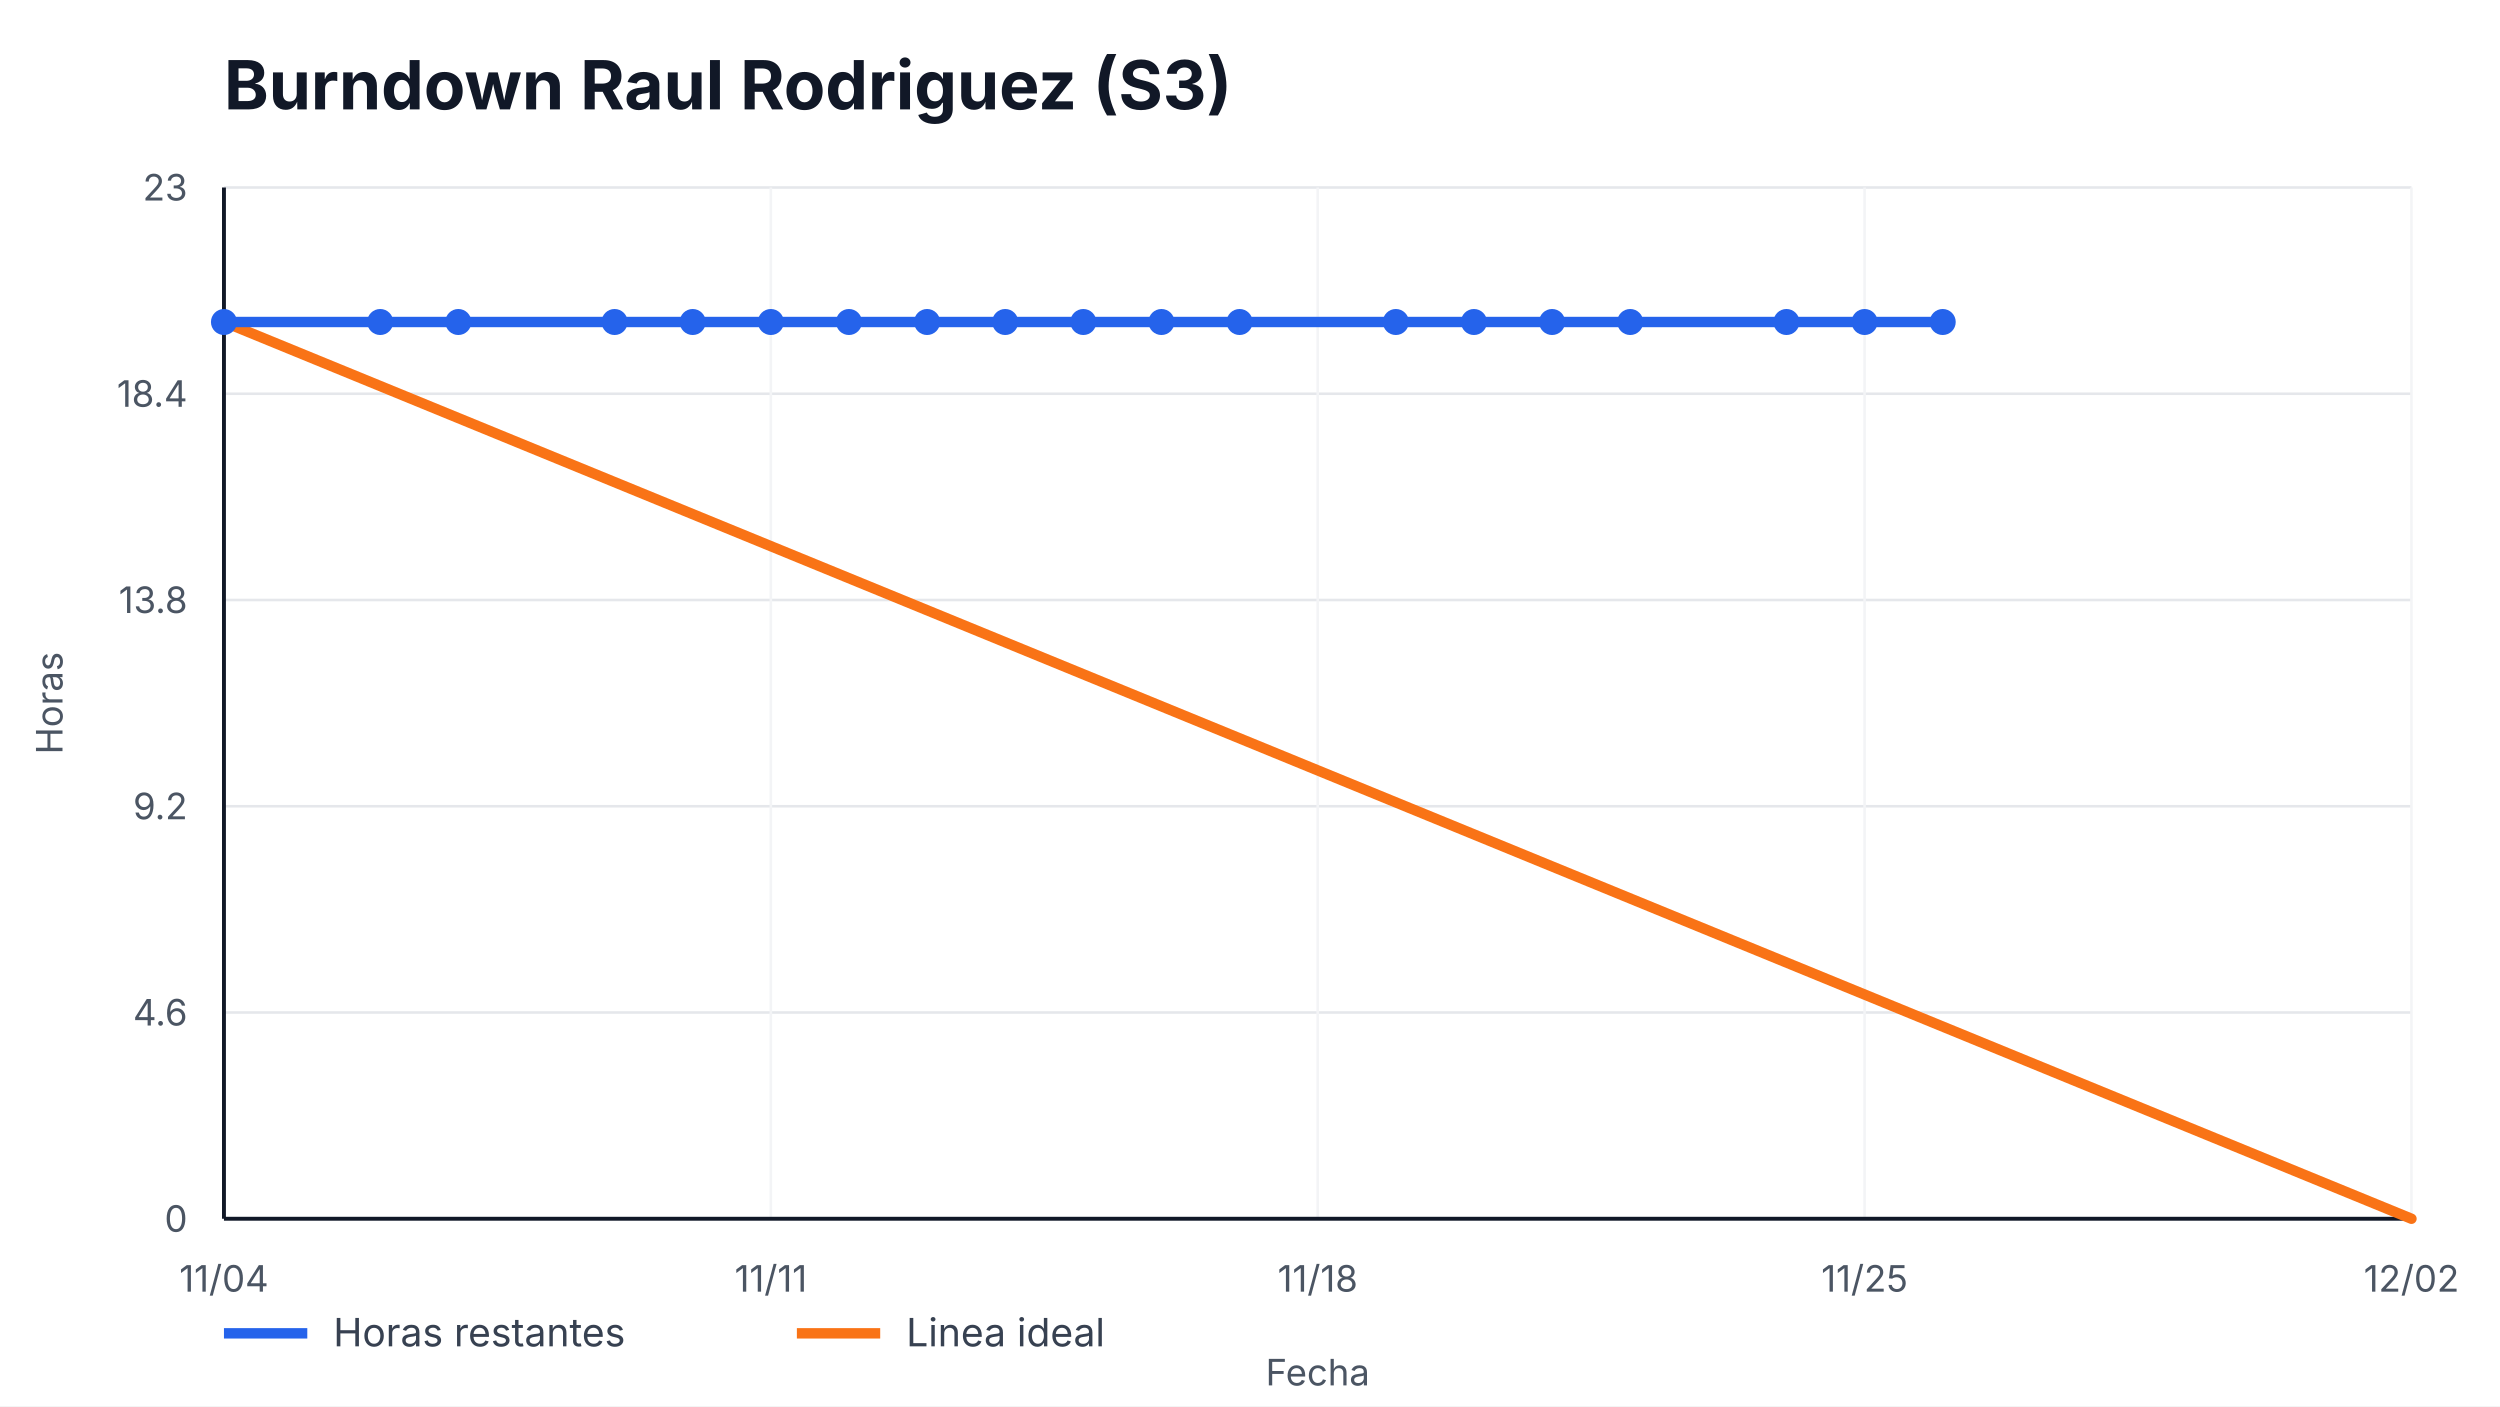
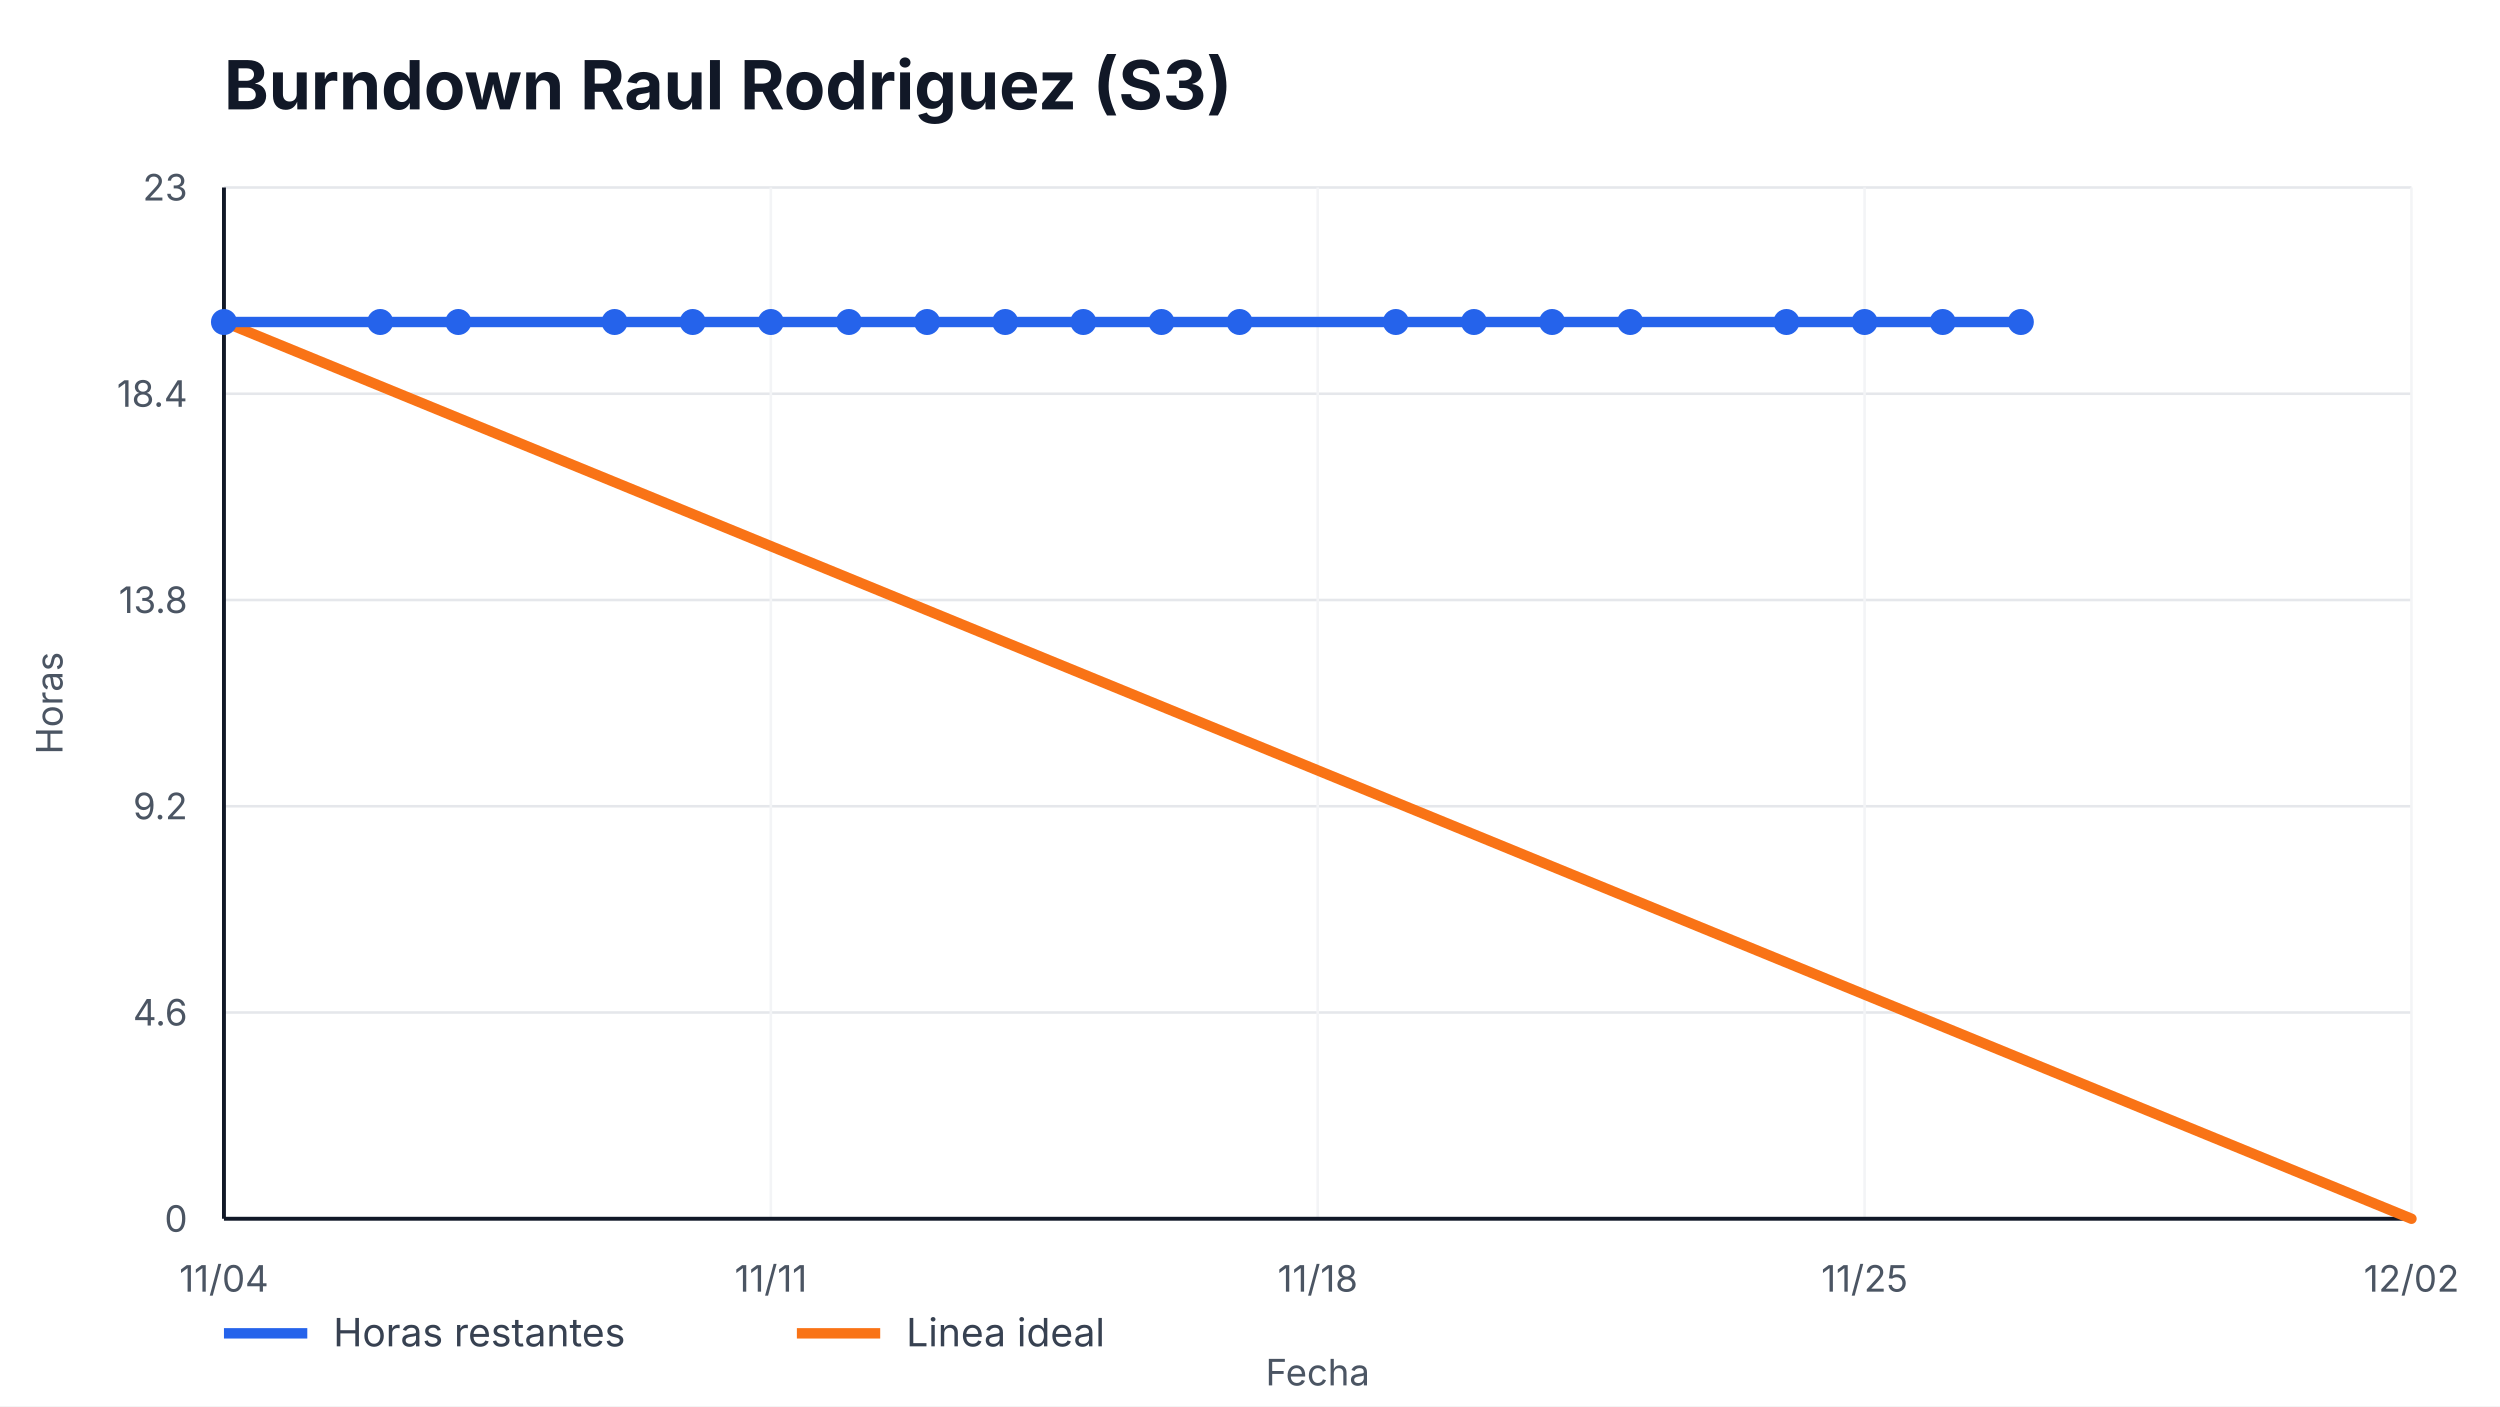
<svg xmlns="http://www.w3.org/2000/svg" width="960" height="540" viewBox="0 0 960 540" role="img" aria-label="Burndown Raul Rodriguez (S3)">
  <style>
    text { font-family: -apple-system, BlinkMacSystemFont, "Segoe UI", sans-serif; fill: #111827; }
    .title { font-size: 26px; font-weight: 700; }
    .axis { font-size: 14px; fill: #4b5563; }
    .legend { font-size: 15px; fill: #374151; }
    .overrun { font-size: 14px; font-weight: 700; fill: #b91c1c; }
  </style>
  <rect width="100%" height="100%" fill="#ffffff" />
  <text x="86" y="42" class="title">Burndown Raul Rodriguez (S3)</text>
  <g>
    <line x1="86" y1="468.00" x2="926" y2="468.00" stroke="#e5e7eb" />
    <line x1="86" y1="388.80" x2="926" y2="388.80" stroke="#e5e7eb" />
    <line x1="86" y1="309.60" x2="926" y2="309.60" stroke="#e5e7eb" />
    <line x1="86" y1="230.40" x2="926" y2="230.40" stroke="#e5e7eb" />
    <line x1="86" y1="151.20" x2="926" y2="151.20" stroke="#e5e7eb" />
    <line x1="86" y1="72.00" x2="926" y2="72.00" stroke="#e5e7eb" />
  </g>
  <g>
    <line x1="86.00" y1="72" x2="86.00" y2="468" stroke="#f3f4f6" />
    <text x="86.00" y="496" text-anchor="middle" class="axis">11/04</text>
    <line x1="296.00" y1="72" x2="296.00" y2="468" stroke="#f3f4f6" />
    <text x="296.00" y="496" text-anchor="middle" class="axis">11/11</text>
    <line x1="506.00" y1="72" x2="506.00" y2="468" stroke="#f3f4f6" />
    <text x="506.00" y="496" text-anchor="middle" class="axis">11/18</text>
    <line x1="716.00" y1="72" x2="716.00" y2="468" stroke="#f3f4f6" />
    <text x="716.00" y="496" text-anchor="middle" class="axis">11/25</text>
    <line x1="926.00" y1="72" x2="926.00" y2="468" stroke="#f3f4f6" />
    <text x="926.00" y="496" text-anchor="middle" class="axis">12/02</text>
  </g>
  <line x1="86" y1="468" x2="926" y2="468" stroke="#111827" stroke-width="1.5" />
  <line x1="86" y1="72" x2="86" y2="468" stroke="#111827" stroke-width="1.5" />
  <g>
    <text x="72" y="473.00" text-anchor="end" class="axis">0</text>
    <text x="72" y="393.80" text-anchor="end" class="axis">4.6</text>
    <text x="72" y="314.60" text-anchor="end" class="axis">9.2</text>
    <text x="72" y="235.40" text-anchor="end" class="axis">13.8</text>
    <text x="72" y="156.20" text-anchor="end" class="axis">18.4</text>
    <text x="72" y="77.00" text-anchor="end" class="axis">23</text>
  </g>
  <polyline points="86.00,123.65 926.00,468.00" fill="none" stroke="#f97316" stroke-width="4" stroke-linecap="round" />
-   <polyline points="86.00,123.65 146.00,123.65 176.00,123.65 236.00,123.65 266.00,123.65 296.00,123.65 326.00,123.65 356.00,123.65 386.00,123.65 416.00,123.65 446.00,123.65 476.00,123.65 536.00,123.65 566.00,123.65 596.00,123.65 626.00,123.65 686.00,123.65 716.00,123.65 746.00,123.65" fill="none" stroke="#2563eb" stroke-width="4" stroke-linecap="round" stroke-linejoin="round" />
+   <polyline points="86.00,123.65 146.00,123.65 176.00,123.65 236.00,123.65 266.00,123.65 296.00,123.65 326.00,123.65 356.00,123.65 386.00,123.65 416.00,123.65 446.00,123.65 476.00,123.65 536.00,123.65 566.00,123.65 596.00,123.65 626.00,123.65 686.00,123.65 716.00,123.65 746.00,123.65 776.00,123.65" fill="none" stroke="#2563eb" stroke-width="4" stroke-linecap="round" stroke-linejoin="round" />
  <g>
    <circle cx="86.00" cy="123.65" r="5" fill="#2563eb" />
    <circle cx="146.00" cy="123.65" r="5" fill="#2563eb" />
    <circle cx="176.00" cy="123.65" r="5" fill="#2563eb" />
    <circle cx="236.00" cy="123.65" r="5" fill="#2563eb" />
    <circle cx="266.00" cy="123.65" r="5" fill="#2563eb" />
    <circle cx="296.00" cy="123.65" r="5" fill="#2563eb" />
    <circle cx="326.00" cy="123.65" r="5" fill="#2563eb" />
    <circle cx="356.00" cy="123.65" r="5" fill="#2563eb" />
    <circle cx="386.00" cy="123.65" r="5" fill="#2563eb" />
    <circle cx="416.00" cy="123.65" r="5" fill="#2563eb" />
    <circle cx="446.00" cy="123.65" r="5" fill="#2563eb" />
    <circle cx="476.00" cy="123.65" r="5" fill="#2563eb" />
    <circle cx="536.00" cy="123.65" r="5" fill="#2563eb" />
    <circle cx="566.00" cy="123.65" r="5" fill="#2563eb" />
    <circle cx="596.00" cy="123.65" r="5" fill="#2563eb" />
    <circle cx="626.00" cy="123.65" r="5" fill="#2563eb" />
    <circle cx="686.00" cy="123.65" r="5" fill="#2563eb" />
    <circle cx="716.00" cy="123.65" r="5" fill="#2563eb" />
    <circle cx="746.00" cy="123.65" r="5" fill="#2563eb" />
+     <circle cx="776.00" cy="123.65" r="5" fill="#2563eb" />
  </g>
  <line x1="86" y1="512" x2="118" y2="512" stroke="#2563eb" stroke-width="4" />
  <text x="128" y="517" class="legend">Horas restantes</text>
  <line x1="306" y1="512" x2="338" y2="512" stroke="#f97316" stroke-width="4" />
  <text x="348" y="517" class="legend">Linea ideal</text>
  <text x="506.0" y="532" text-anchor="middle" class="axis">Fecha</text>
  <text x="24" y="270.0" transform="rotate(-90 24,270.0)" text-anchor="middle" class="axis">Horas</text>
</svg>
